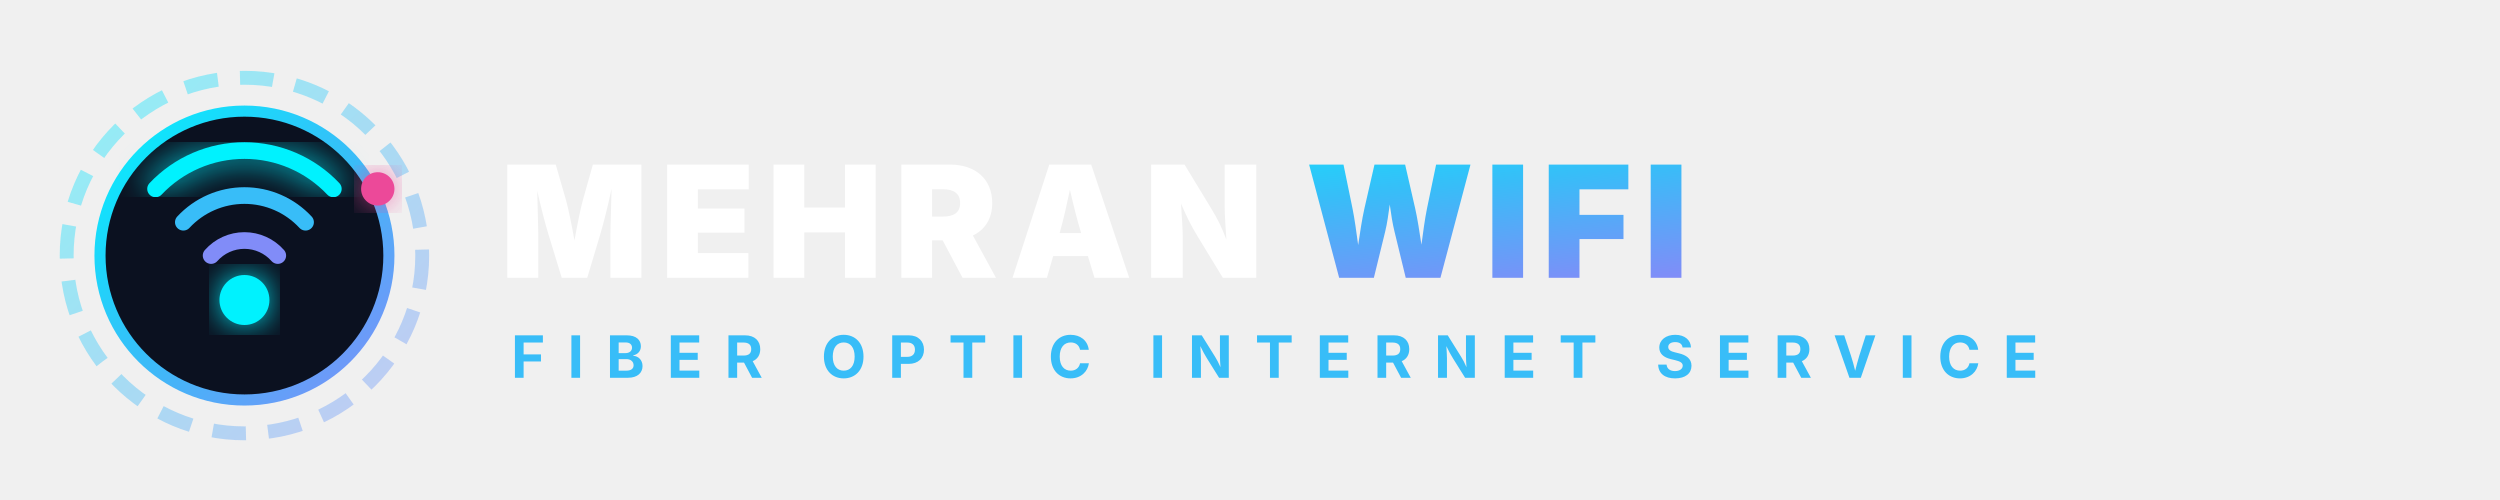
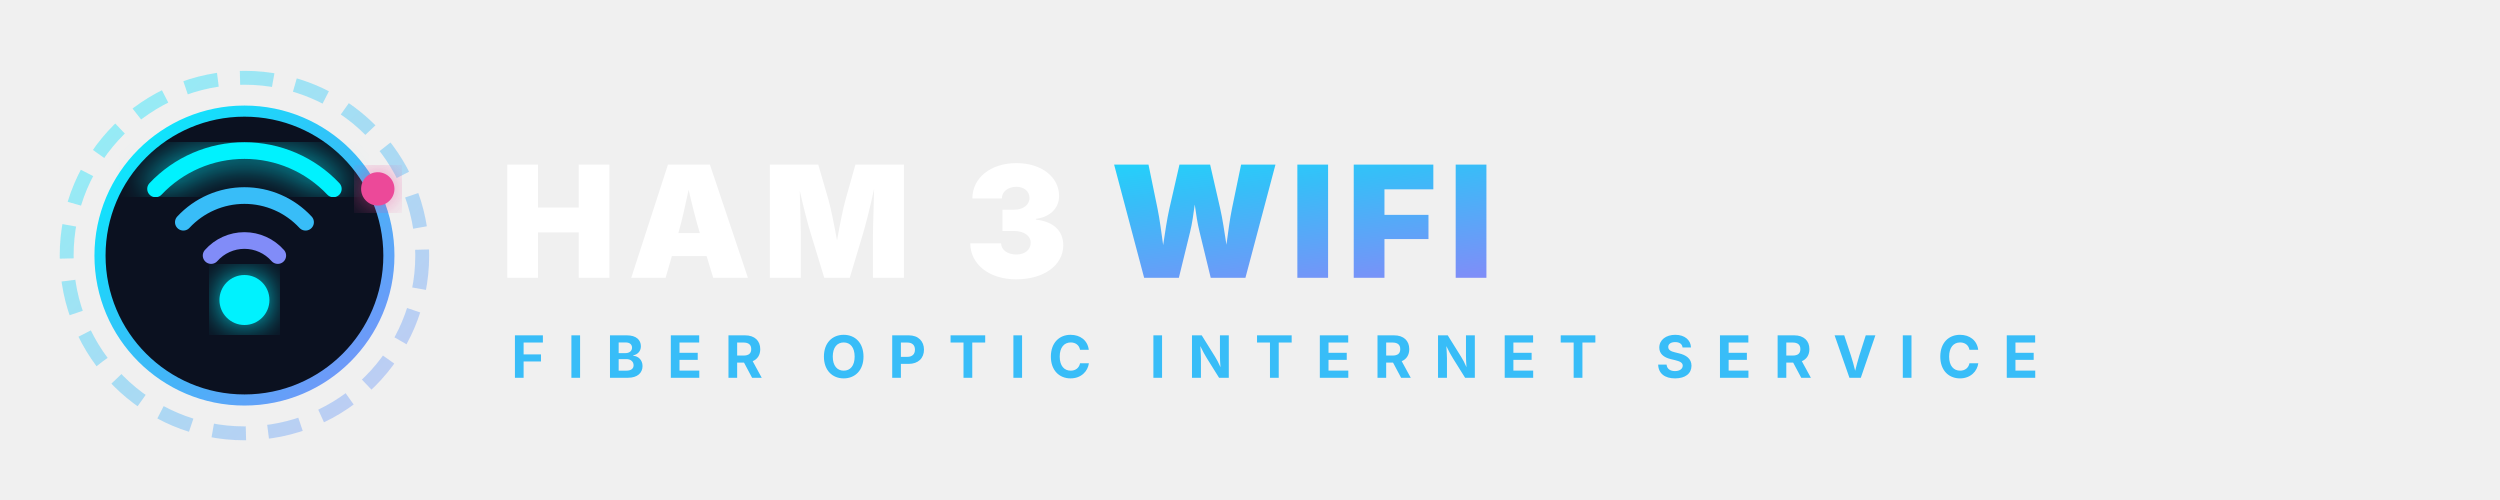
<svg xmlns="http://www.w3.org/2000/svg" viewBox="0 0 450 90" width="100%" height="100%">
  <defs>
    <linearGradient id="fiberGrad" x1="0%" y1="0%" x2="100%" y2="100%">
      <stop offset="0%" stop-color="#00F2FE" />
      <stop offset="50%" stop-color="#38BDF8" />
      <stop offset="100%" stop-color="#818CF8" />
    </linearGradient>
    <linearGradient id="purpleGrad" x1="0%" y1="0%" x2="100%" y2="100%">
      <stop offset="0%" stop-color="#8B5CF6" />
      <stop offset="100%" stop-color="#EC4899" />
    </linearGradient>
    <filter id="glow" x="-20%" y="-20%" width="140%" height="140%">
      <feGaussianBlur stdDeviation="3" result="blur" />
      <feMerge>
        <feMergeNode in="blur" />
        <feMergeNode in="SourceGraphic" />
      </feMerge>
    </filter>
  </defs>
  <g transform="translate(10, 12)">
    <circle cx="34" cy="34" r="32" fill="none" stroke="url(#fiberGrad)" stroke-width="2.5" opacity="0.4" stroke-dasharray="6,4" />
    <circle cx="34" cy="34" r="26" fill="#0B1120" stroke="url(#fiberGrad)" stroke-width="2" />
    <path d="M 18 22 A 22 22 0 0 1 50 22" fill="none" stroke="#00F2FE" stroke-width="3" stroke-linecap="round" filter="url(#glow)" />
    <path d="M 23 28 A 15 15 0 0 1 45 28" fill="none" stroke="#38BDF8" stroke-width="3" stroke-linecap="round" />
    <path d="M 28 34 A 8 8 0 0 1 40 34" fill="none" stroke="#818CF8" stroke-width="3" stroke-linecap="round" />
    <circle cx="34" cy="42" r="4.5" fill="#00F2FE" filter="url(#glow)" />
    <circle cx="58" cy="22" r="3" fill="#EC4899" filter="url(#glow)" />
  </g>
  <g transform="translate(90, 20)">
    <text x="0" y="30" font-family="'Outfit', 'Space Grotesk', -apple-system, BlinkMacSystemFont, sans-serif" font-size="28" font-weight="900" letter-spacing="2" fill="#FFFFFF">
-       MEHRAN <tspan fill="url(#fiberGrad)">WIFI</tspan>
+       HAM 3 <tspan fill="url(#fiberGrad)">WIFI</tspan>
    </text>
    <text x="2" y="48" font-family="'Inter', -apple-system, sans-serif" font-size="10.5" font-weight="700" letter-spacing="4" fill="#38BDF8">
      FIBER OPTIC INTERNET SERVICE
    </text>
  </g>
</svg>
